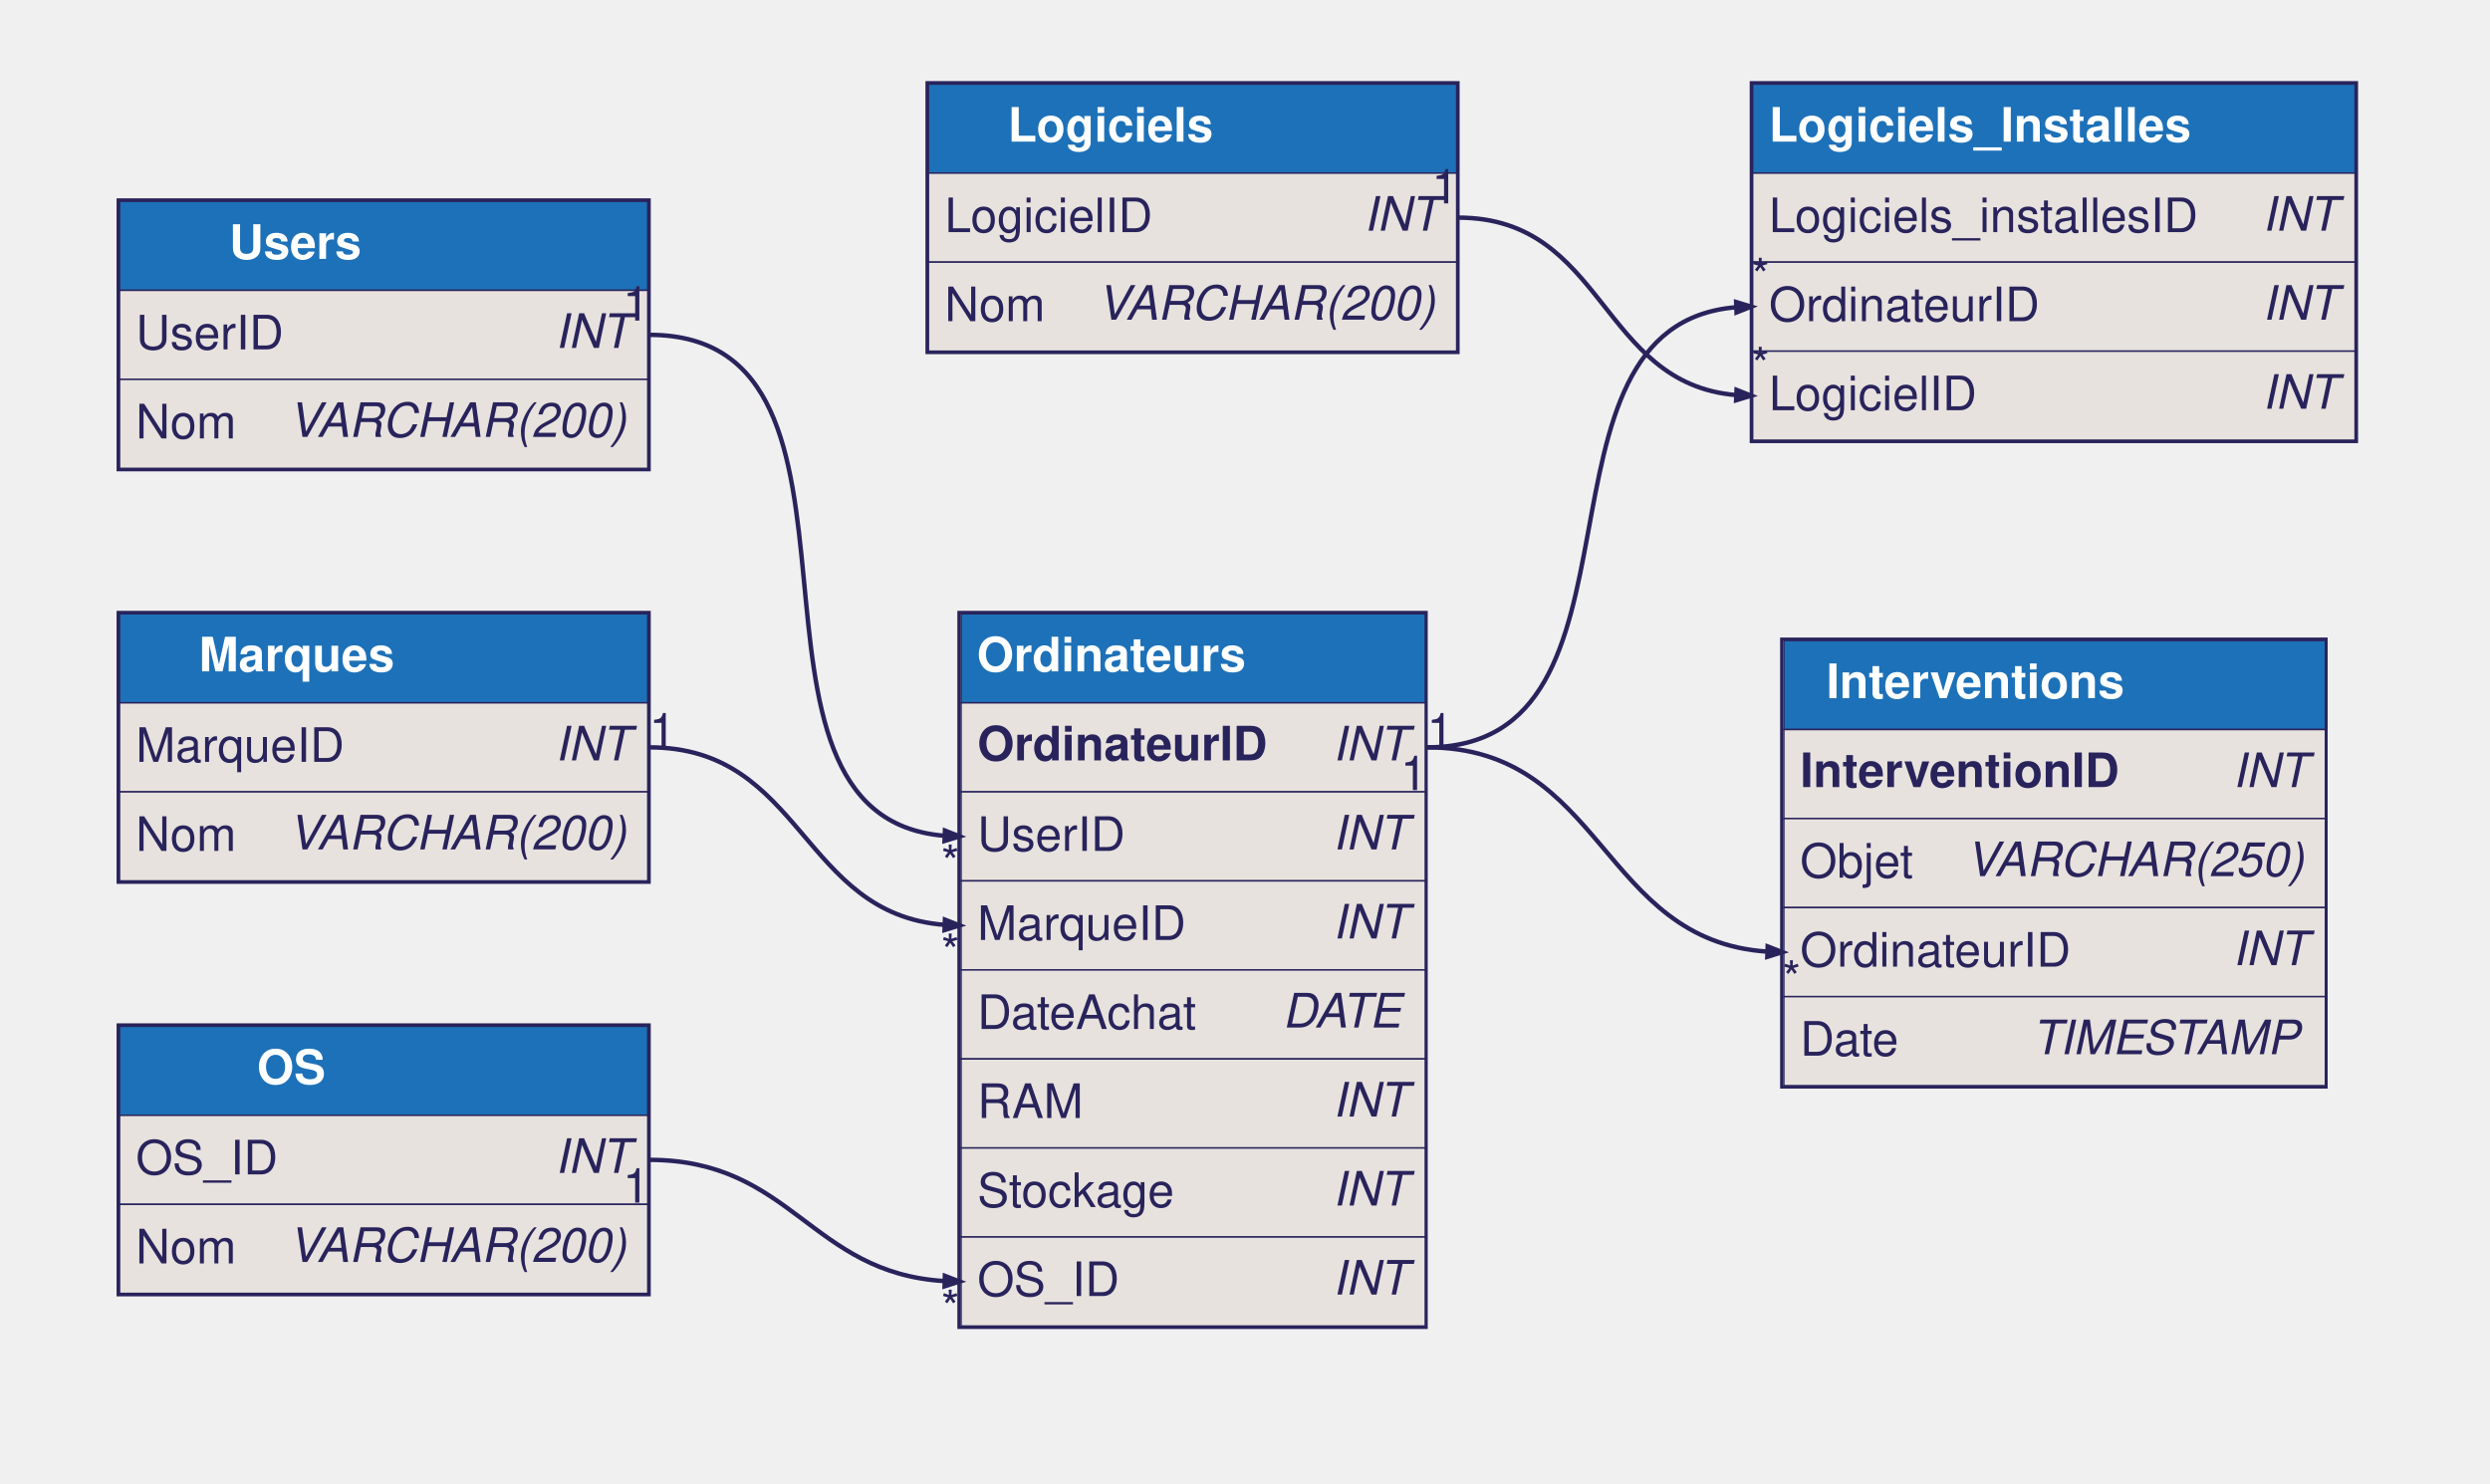
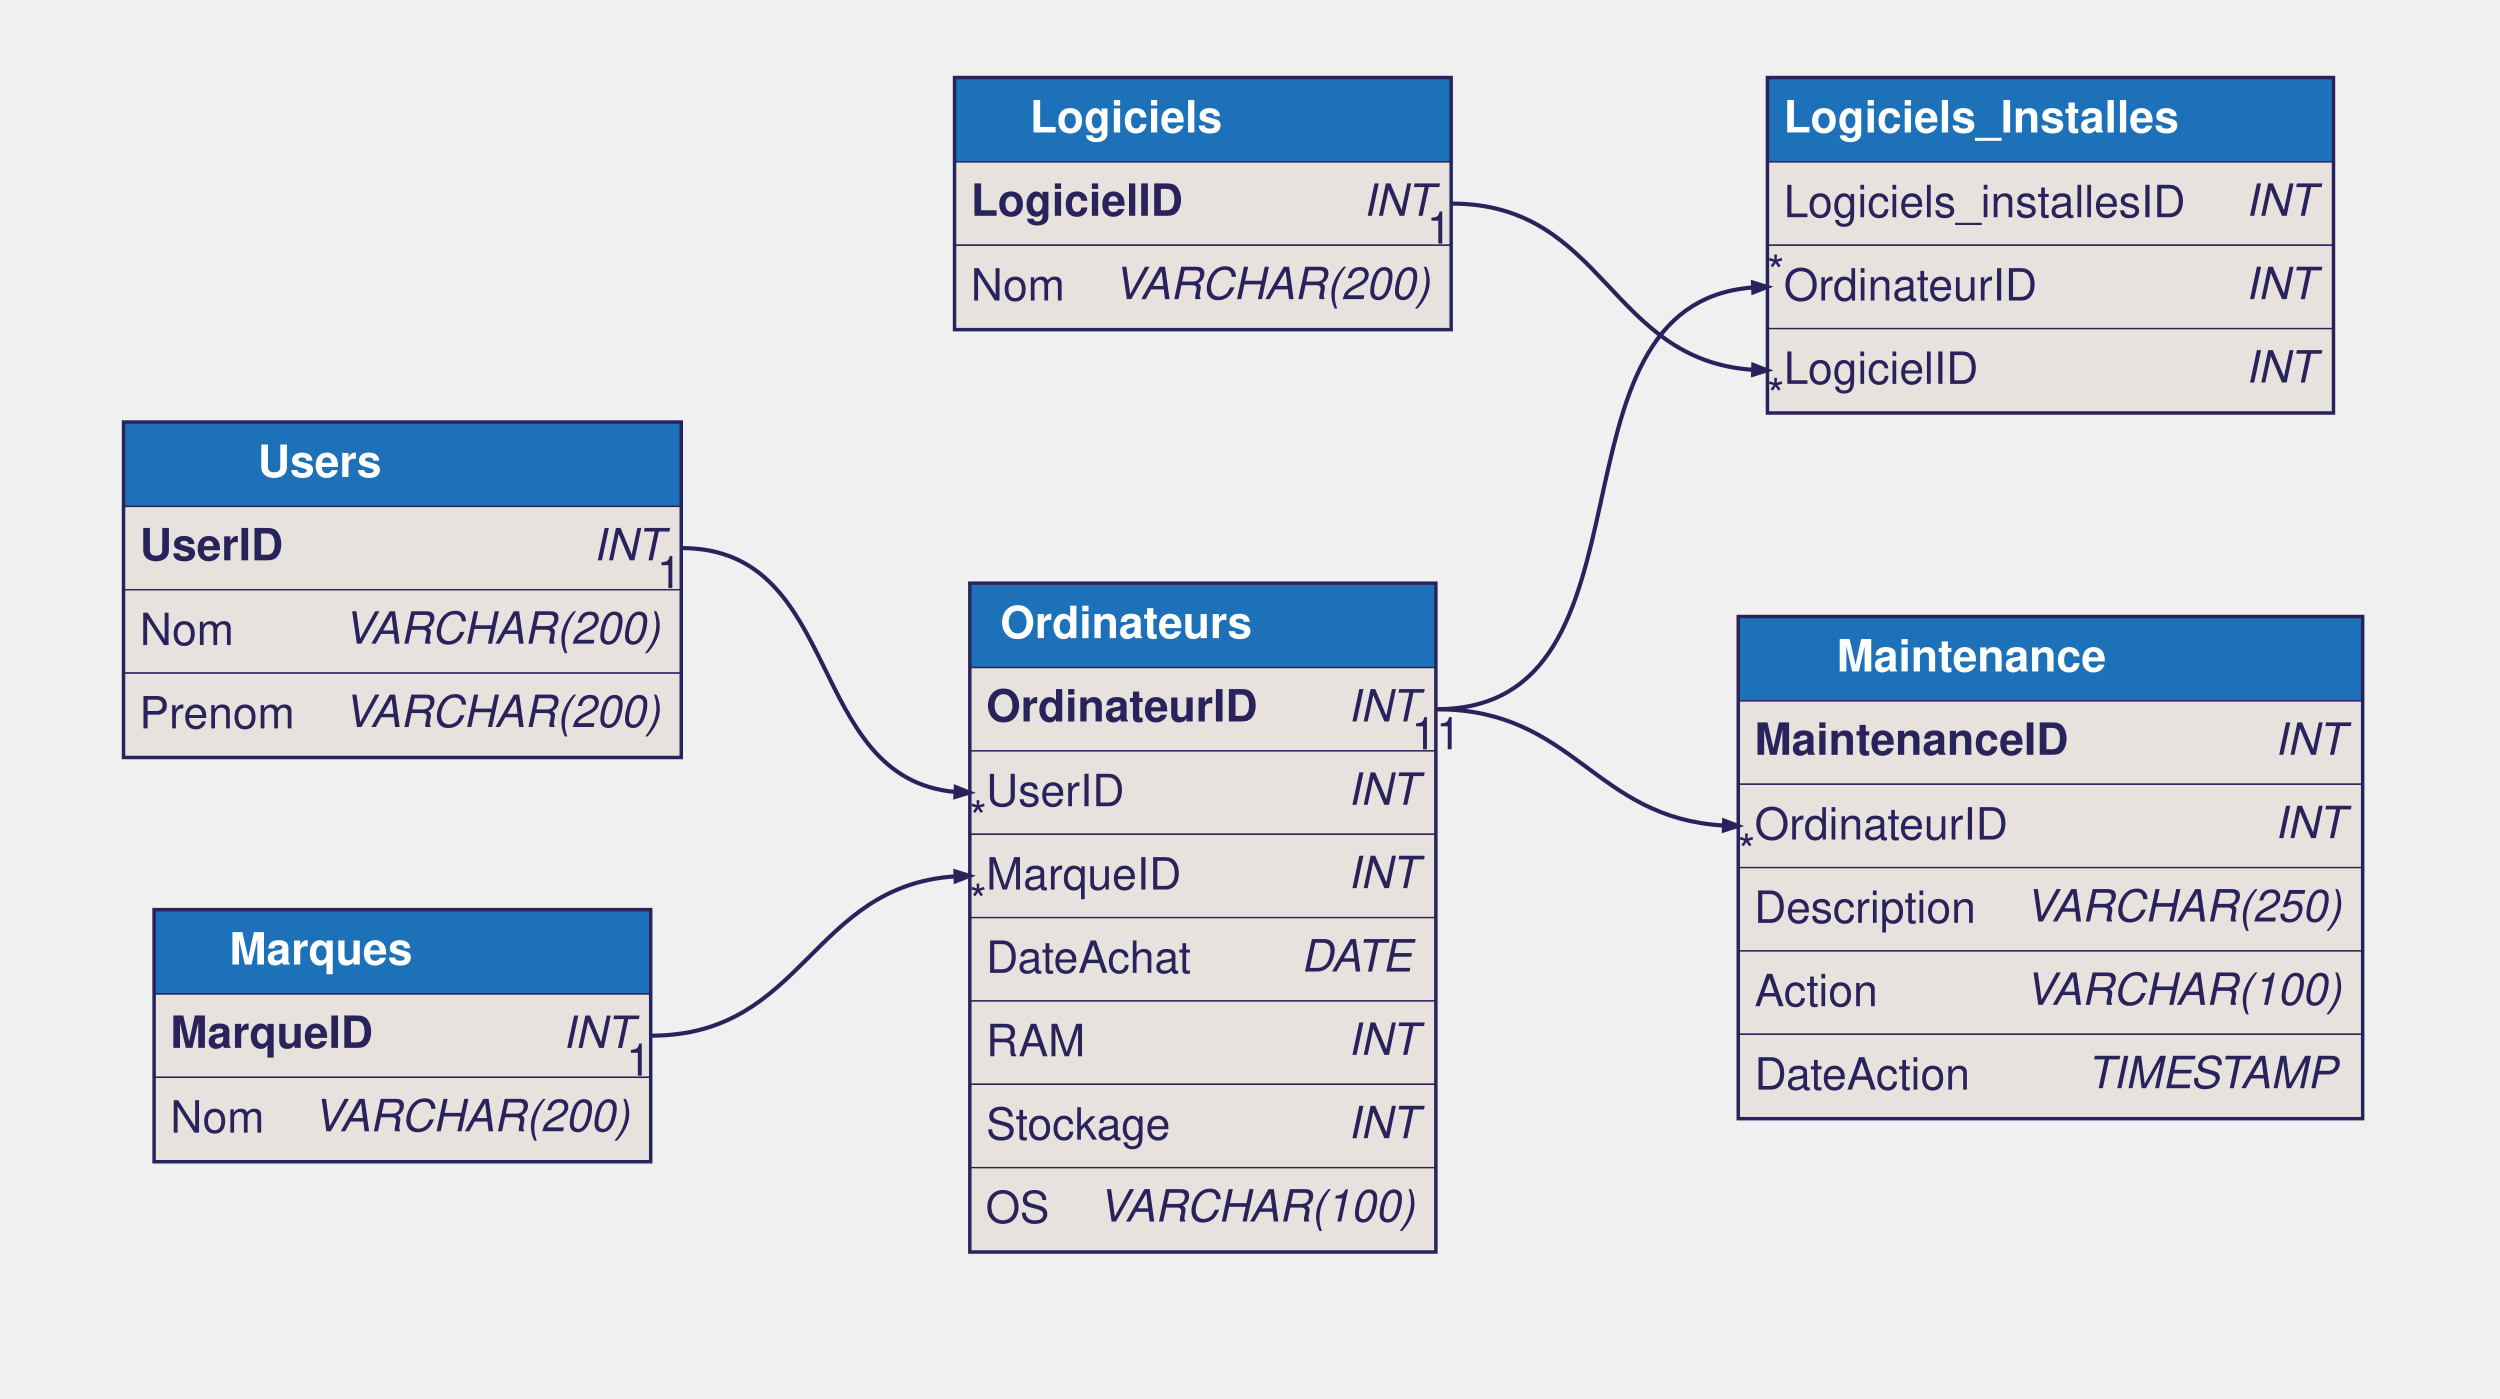
- <svg xmlns="http://www.w3.org/2000/svg" width="1678pt" height="1000pt" viewBox="0.00 0.00 1678.06 999.77">
-   <g id="graph0" class="graph" transform="scale(1 1) rotate(0) translate(4 995.77)">
+ <svg xmlns="http://www.w3.org/2000/svg" width="1800pt" height="1007pt" viewBox="0.00 0.00 1799.68 1006.77">
+   <g id="graph0" class="graph" transform="scale(1 1) rotate(0) translate(4 1002.77)">
    <g id="Ordinateurs" class="node">
-       <ellipse fill="none" stroke="black" stroke-width="0" cx="799.68" cy="-342.24" rx="224.31" ry="342.48" />
-       <polygon fill="#1d71b8" stroke="transparent" points="643.68,-522.24 643.68,-582.24 956.68,-582.24 956.68,-522.24 643.68,-522.24" />
-       <polygon fill="none" stroke="#29235c" points="643.68,-522.24 643.68,-582.24 956.68,-582.24 956.68,-522.24 643.68,-522.24" />
-       <text text-anchor="start" x="654.36" y="-543.44" font-family="Helvetica,sans-Serif" font-weight="bold" font-size="32.00" fill="#ffffff">       Ordinateurs       </text>
-       <polygon fill="#e7e2dd" stroke="transparent" points="643.68,-462.24 643.68,-522.24 956.68,-522.24 956.68,-462.24 643.68,-462.24" />
-       <polygon fill="none" stroke="#29235c" points="643.68,-462.24 643.68,-522.24 956.68,-522.24 956.68,-462.24 643.68,-462.24" />
-       <text text-anchor="start" x="654.68" y="-483.44" font-family="Helvetica,sans-Serif" font-weight="bold" font-size="32.00" fill="#29235c">OrdinateurID</text>
-       <text text-anchor="start" x="837.8" y="-483.44" font-family="Helvetica,sans-Serif" font-size="32.00" fill="#29235c">    </text>
-       <text text-anchor="start" x="894.13" y="-483.44" font-family="Helvetica,sans-Serif" font-style="italic" font-size="32.00" fill="#29235c">INT</text>
-       <polygon fill="#e7e2dd" stroke="transparent" points="643.68,-402.24 643.68,-462.24 956.68,-462.24 956.68,-402.24 643.68,-402.24" />
-       <polygon fill="none" stroke="#29235c" points="643.68,-402.24 643.68,-462.24 956.68,-462.24 956.68,-402.24 643.68,-402.24" />
-       <text text-anchor="start" x="654.68" y="-422.44" font-family="Helvetica,sans-Serif" font-size="32.00" fill="#29235c">UserID    </text>
-       <text text-anchor="start" x="894.13" y="-423.44" font-family="Helvetica,sans-Serif" font-style="italic" font-size="32.00" fill="#29235c">INT</text>
-       <polygon fill="#e7e2dd" stroke="transparent" points="643.68,-342.24 643.68,-402.24 956.68,-402.24 956.68,-342.24 643.68,-342.24" />
-       <polygon fill="none" stroke="#29235c" points="643.68,-342.24 643.68,-402.24 956.68,-402.24 956.68,-342.24 643.68,-342.24" />
-       <text text-anchor="start" x="654.68" y="-362.44" font-family="Helvetica,sans-Serif" font-size="32.00" fill="#29235c">MarqueID    </text>
-       <text text-anchor="start" x="894.13" y="-363.44" font-family="Helvetica,sans-Serif" font-style="italic" font-size="32.00" fill="#29235c">INT</text>
-       <polygon fill="#e7e2dd" stroke="transparent" points="643.68,-282.24 643.68,-342.24 956.68,-342.24 956.68,-282.24 643.68,-282.24" />
-       <polygon fill="none" stroke="#29235c" points="643.68,-282.24 643.68,-342.24 956.68,-342.24 956.68,-282.24 643.68,-282.24" />
-       <text text-anchor="start" x="654.68" y="-302.44" font-family="Helvetica,sans-Serif" font-size="32.00" fill="#29235c">DateAchat    </text>
-       <text text-anchor="start" x="860.34" y="-303.44" font-family="Helvetica,sans-Serif" font-style="italic" font-size="32.00" fill="#29235c">DATE</text>
-       <polygon fill="#e7e2dd" stroke="transparent" points="643.68,-222.24 643.68,-282.24 956.68,-282.24 956.68,-222.24 643.68,-222.24" />
-       <polygon fill="none" stroke="#29235c" points="643.68,-222.24 643.68,-282.24 956.68,-282.24 956.68,-222.24 643.68,-222.24" />
-       <text text-anchor="start" x="654.68" y="-242.44" font-family="Helvetica,sans-Serif" font-size="32.00" fill="#29235c">RAM    </text>
-       <text text-anchor="start" x="894.13" y="-243.44" font-family="Helvetica,sans-Serif" font-style="italic" font-size="32.00" fill="#29235c">INT</text>
-       <polygon fill="#e7e2dd" stroke="transparent" points="643.68,-162.24 643.68,-222.24 956.68,-222.24 956.68,-162.24 643.68,-162.24" />
-       <polygon fill="none" stroke="#29235c" points="643.68,-162.24 643.68,-222.24 956.68,-222.24 956.68,-162.24 643.68,-162.24" />
-       <text text-anchor="start" x="654.68" y="-182.44" font-family="Helvetica,sans-Serif" font-size="32.00" fill="#29235c">Stockage    </text>
-       <text text-anchor="start" x="894.13" y="-183.44" font-family="Helvetica,sans-Serif" font-style="italic" font-size="32.00" fill="#29235c">INT</text>
-       <polygon fill="#e7e2dd" stroke="transparent" points="643.68,-102.24 643.68,-162.24 956.68,-162.24 956.68,-102.24 643.68,-102.24" />
-       <polygon fill="none" stroke="#29235c" points="643.68,-102.24 643.68,-162.24 956.68,-162.24 956.68,-102.24 643.68,-102.24" />
-       <text text-anchor="start" x="654.68" y="-122.44" font-family="Helvetica,sans-Serif" font-size="32.00" fill="#29235c">OS_ID    </text>
-       <text text-anchor="start" x="894.13" y="-123.44" font-family="Helvetica,sans-Serif" font-style="italic" font-size="32.00" fill="#29235c">INT</text>
-       <polygon fill="none" stroke="#29235c" stroke-width="2" points="642.18,-101.24 642.18,-583.24 957.18,-583.24 957.18,-101.24 642.18,-101.24" />
+       <ellipse fill="none" stroke="black" stroke-width="0" cx="861.9" cy="-342.24" rx="239" ry="342.48" />
+       <polygon fill="#1d71b8" stroke="transparent" points="694.9,-522.24 694.9,-582.24 1028.9,-582.24 1028.9,-522.24 694.9,-522.24" />
+       <polygon fill="none" stroke="#29235c" points="694.9,-522.24 694.9,-582.24 1028.9,-582.24 1028.9,-522.24 694.9,-522.24" />
+       <text text-anchor="start" x="716.08" y="-543.44" font-family="Helvetica,sans-Serif" font-weight="bold" font-size="32.00" fill="#ffffff">       Ordinateurs       </text>
+       <polygon fill="#e7e2dd" stroke="transparent" points="694.9,-462.24 694.9,-522.24 1028.9,-522.24 1028.9,-462.24 694.9,-462.24" />
+       <polygon fill="none" stroke="#29235c" points="694.9,-462.24 694.9,-522.24 1028.9,-522.24 1028.9,-462.24 694.9,-462.24" />
+       <text text-anchor="start" x="705.9" y="-483.44" font-family="Helvetica,sans-Serif" font-weight="bold" font-size="32.00" fill="#29235c">OrdinateurID</text>
+       <text text-anchor="start" x="889.03" y="-483.44" font-family="Helvetica,sans-Serif" font-size="32.00" fill="#29235c">    </text>
+       <text text-anchor="start" x="966.36" y="-483.44" font-family="Helvetica,sans-Serif" font-style="italic" font-size="32.00" fill="#29235c">INT</text>
+       <polygon fill="#e7e2dd" stroke="transparent" points="694.9,-402.24 694.9,-462.24 1028.9,-462.24 1028.9,-402.24 694.9,-402.24" />
+       <polygon fill="none" stroke="#29235c" points="694.9,-402.24 694.9,-462.24 1028.9,-462.24 1028.9,-402.24 694.9,-402.24" />
+       <text text-anchor="start" x="705.9" y="-422.44" font-family="Helvetica,sans-Serif" font-size="32.00" fill="#29235c">UserID    </text>
+       <text text-anchor="start" x="966.36" y="-423.44" font-family="Helvetica,sans-Serif" font-style="italic" font-size="32.00" fill="#29235c">INT</text>
+       <polygon fill="#e7e2dd" stroke="transparent" points="694.9,-342.24 694.9,-402.24 1028.9,-402.24 1028.9,-342.24 694.9,-342.24" />
+       <polygon fill="none" stroke="#29235c" points="694.9,-342.24 694.9,-402.24 1028.9,-402.24 1028.9,-342.24 694.9,-342.24" />
+       <text text-anchor="start" x="705.9" y="-362.44" font-family="Helvetica,sans-Serif" font-size="32.00" fill="#29235c">MarqueID    </text>
+       <text text-anchor="start" x="966.36" y="-363.44" font-family="Helvetica,sans-Serif" font-style="italic" font-size="32.00" fill="#29235c">INT</text>
+       <polygon fill="#e7e2dd" stroke="transparent" points="694.9,-282.24 694.9,-342.24 1028.9,-342.24 1028.9,-282.24 694.9,-282.24" />
+       <polygon fill="none" stroke="#29235c" points="694.9,-282.24 694.9,-342.24 1028.9,-342.24 1028.9,-282.24 694.9,-282.24" />
+       <text text-anchor="start" x="705.9" y="-302.44" font-family="Helvetica,sans-Serif" font-size="32.00" fill="#29235c">DateAchat    </text>
+       <text text-anchor="start" x="932.57" y="-303.44" font-family="Helvetica,sans-Serif" font-style="italic" font-size="32.00" fill="#29235c">DATE</text>
+       <polygon fill="#e7e2dd" stroke="transparent" points="694.9,-222.24 694.9,-282.24 1028.9,-282.24 1028.9,-222.24 694.9,-222.24" />
+       <polygon fill="none" stroke="#29235c" points="694.9,-222.24 694.9,-282.24 1028.9,-282.24 1028.9,-222.24 694.9,-222.24" />
+       <text text-anchor="start" x="705.9" y="-242.44" font-family="Helvetica,sans-Serif" font-size="32.00" fill="#29235c">RAM    </text>
+       <text text-anchor="start" x="966.36" y="-243.44" font-family="Helvetica,sans-Serif" font-style="italic" font-size="32.00" fill="#29235c">INT</text>
+       <polygon fill="#e7e2dd" stroke="transparent" points="694.9,-162.24 694.9,-222.24 1028.9,-222.24 1028.9,-162.24 694.9,-162.24" />
+       <polygon fill="none" stroke="#29235c" points="694.9,-162.24 694.9,-222.24 1028.9,-222.24 1028.9,-162.24 694.9,-162.24" />
+       <text text-anchor="start" x="705.9" y="-182.44" font-family="Helvetica,sans-Serif" font-size="32.00" fill="#29235c">Stockage    </text>
+       <text text-anchor="start" x="966.36" y="-183.44" font-family="Helvetica,sans-Serif" font-style="italic" font-size="32.00" fill="#29235c">INT</text>
+       <polygon fill="#e7e2dd" stroke="transparent" points="694.9,-102.24 694.9,-162.24 1028.9,-162.24 1028.9,-102.24 694.9,-102.24" />
+       <polygon fill="none" stroke="#29235c" points="694.9,-102.24 694.9,-162.24 1028.9,-162.24 1028.9,-102.24 694.9,-102.24" />
+       <text text-anchor="start" x="705.5" y="-122.44" font-family="Helvetica,sans-Serif" font-size="32.00" fill="#29235c">OS    </text>
+       <text text-anchor="start" x="786.85" y="-123.44" font-family="Helvetica,sans-Serif" font-style="italic" font-size="32.00" fill="#29235c">VARCHAR(100)</text>
+       <polygon fill="none" stroke="#29235c" stroke-width="2" points="693.9,-101.24 693.9,-583.24 1029.9,-583.24 1029.9,-101.24 693.9,-101.24" />
    </g>
    <g id="Logiciels_Installes" class="node">
-       <ellipse fill="none" stroke="black" stroke-width="0" cx="1380.15" cy="-819.24" rx="289.83" ry="172.57" />
-       <polygon fill="#1d71b8" stroke="transparent" points="1177.15,-879.24 1177.15,-939.24 1583.15,-939.24 1583.15,-879.24 1177.15,-879.24" />
-       <polygon fill="none" stroke="#29235c" points="1177.15,-879.24 1177.15,-939.24 1583.15,-939.24 1583.15,-879.24 1177.15,-879.24" />
-       <text text-anchor="start" x="1188.1" y="-900.44" font-family="Helvetica,sans-Serif" font-weight="bold" font-size="32.00" fill="#ffffff">       Logiciels_Installes       </text>
-       <polygon fill="#e7e2dd" stroke="transparent" points="1177.15,-819.24 1177.15,-879.24 1583.15,-879.24 1583.15,-819.24 1177.15,-819.24" />
-       <polygon fill="none" stroke="#29235c" points="1177.15,-819.24 1177.15,-879.24 1583.15,-879.24 1583.15,-819.24 1177.15,-819.24" />
-       <text text-anchor="start" x="1188.15" y="-839.44" font-family="Helvetica,sans-Serif" font-size="32.00" fill="#29235c">Logiciels_installesID    </text>
-       <text text-anchor="start" x="1520.61" y="-840.44" font-family="Helvetica,sans-Serif" font-style="italic" font-size="32.00" fill="#29235c">INT</text>
-       <polygon fill="#e7e2dd" stroke="transparent" points="1177.15,-759.24 1177.15,-819.24 1583.15,-819.24 1583.15,-759.24 1177.15,-759.24" />
-       <polygon fill="none" stroke="#29235c" points="1177.15,-759.24 1177.15,-819.24 1583.15,-819.24 1583.15,-759.24 1177.15,-759.24" />
-       <text text-anchor="start" x="1188.15" y="-779.44" font-family="Helvetica,sans-Serif" font-size="32.00" fill="#29235c">OrdinateurID    </text>
-       <text text-anchor="start" x="1520.61" y="-780.44" font-family="Helvetica,sans-Serif" font-style="italic" font-size="32.00" fill="#29235c">INT</text>
-       <polygon fill="#e7e2dd" stroke="transparent" points="1177.15,-699.24 1177.15,-759.24 1583.15,-759.24 1583.15,-699.24 1177.15,-699.24" />
-       <polygon fill="none" stroke="#29235c" points="1177.15,-699.24 1177.15,-759.24 1583.15,-759.24 1583.15,-699.24 1177.15,-699.24" />
-       <text text-anchor="start" x="1188.15" y="-719.44" font-family="Helvetica,sans-Serif" font-size="32.00" fill="#29235c">LogicielID    </text>
-       <text text-anchor="start" x="1520.61" y="-720.44" font-family="Helvetica,sans-Serif" font-style="italic" font-size="32.00" fill="#29235c">INT</text>
-       <polygon fill="none" stroke="#29235c" stroke-width="2" points="1176.15,-698.24 1176.15,-940.24 1584.15,-940.24 1584.15,-698.24 1176.15,-698.24" />
+       <ellipse fill="none" stroke="black" stroke-width="0" cx="1472.07" cy="-826.24" rx="289.83" ry="172.57" />
+       <polygon fill="#1d71b8" stroke="transparent" points="1269.07,-886.24 1269.07,-946.24 1675.07,-946.24 1675.07,-886.24 1269.07,-886.24" />
+       <polygon fill="none" stroke="#29235c" points="1269.07,-886.24 1269.07,-946.24 1675.07,-946.24 1675.07,-886.24 1269.07,-886.24" />
+       <text text-anchor="start" x="1280.02" y="-907.44" font-family="Helvetica,sans-Serif" font-weight="bold" font-size="32.00" fill="#ffffff">       Logiciels_Installes       </text>
+       <polygon fill="#e7e2dd" stroke="transparent" points="1269.07,-826.24 1269.07,-886.24 1675.07,-886.24 1675.07,-826.24 1269.07,-826.24" />
+       <polygon fill="none" stroke="#29235c" points="1269.07,-826.24 1269.07,-886.24 1675.07,-886.24 1675.07,-826.24 1269.07,-826.24" />
+       <text text-anchor="start" x="1280.07" y="-846.44" font-family="Helvetica,sans-Serif" font-size="32.00" fill="#29235c">Logiciels_installesID    </text>
+       <text text-anchor="start" x="1612.53" y="-847.44" font-family="Helvetica,sans-Serif" font-style="italic" font-size="32.00" fill="#29235c">INT</text>
+       <polygon fill="#e7e2dd" stroke="transparent" points="1269.07,-766.24 1269.07,-826.24 1675.07,-826.24 1675.07,-766.24 1269.07,-766.24" />
+       <polygon fill="none" stroke="#29235c" points="1269.07,-766.24 1269.07,-826.24 1675.07,-826.24 1675.07,-766.24 1269.07,-766.24" />
+       <text text-anchor="start" x="1280.07" y="-786.44" font-family="Helvetica,sans-Serif" font-size="32.00" fill="#29235c">OrdinateurID    </text>
+       <text text-anchor="start" x="1612.53" y="-787.44" font-family="Helvetica,sans-Serif" font-style="italic" font-size="32.00" fill="#29235c">INT</text>
+       <polygon fill="#e7e2dd" stroke="transparent" points="1269.07,-706.24 1269.07,-766.24 1675.07,-766.24 1675.07,-706.24 1269.07,-706.24" />
+       <polygon fill="none" stroke="#29235c" points="1269.07,-706.24 1269.07,-766.24 1675.07,-766.24 1675.07,-706.24 1269.07,-706.24" />
+       <text text-anchor="start" x="1280.07" y="-726.44" font-family="Helvetica,sans-Serif" font-size="32.00" fill="#29235c">LogicielID    </text>
+       <text text-anchor="start" x="1612.53" y="-727.44" font-family="Helvetica,sans-Serif" font-style="italic" font-size="32.00" fill="#29235c">INT</text>
+       <polygon fill="none" stroke="#29235c" stroke-width="2" points="1268.07,-705.24 1268.07,-947.24 1676.07,-947.24 1676.07,-705.24 1268.07,-705.24" />
    </g>
    <g id="edge4" class="edge">
-       <path fill="none" stroke="#29235c" stroke-width="3" d="M957.68,-492.24C1118.02,-492.24 1016.85,-776.62 1165.96,-788.83" />
-       <polygon fill="#29235c" stroke="#29235c" stroke-width="3" points="1166.02,-792.34 1176.15,-789.24 1166.29,-785.34 1166.02,-792.34" />
-       <text text-anchor="middle" x="1182.37" y="-798.84" font-family="Helvetica,sans-Serif" font-size="32.00" fill="#29235c">*</text>
-       <text text-anchor="middle" x="966.57" y="-492.24" font-family="Helvetica,sans-Serif" font-size="32.00" fill="#29235c">1</text>
+       <path fill="none" stroke="#29235c" stroke-width="3" d="M1029.9,-492.24C1198.02,-492.24 1100.63,-783.9 1257.86,-795.86" />
+       <polygon fill="#29235c" stroke="#29235c" stroke-width="3" points="1257.95,-799.37 1268.07,-796.24 1258.21,-792.37 1257.95,-799.37" />
+       <text text-anchor="middle" x="1274.29" y="-796.24" font-family="Helvetica,sans-Serif" font-size="32.00" fill="#29235c">*</text>
+       <text text-anchor="middle" x="1021.01" y="-463.44" font-family="Helvetica,sans-Serif" font-size="32.00" fill="#29235c">1</text>
    </g>
-     <g id="Interventions" class="node">
-       <ellipse fill="none" stroke="black" stroke-width="0" cx="1380.15" cy="-414.24" rx="260.84" ry="214.92" />
-       <polygon fill="#1d71b8" stroke="transparent" points="1198.15,-504.24 1198.15,-564.24 1563.15,-564.24 1563.15,-504.24 1198.15,-504.24" />
-       <polygon fill="none" stroke="#29235c" points="1198.15,-504.24 1198.15,-564.24 1563.15,-564.24 1563.15,-504.24 1198.15,-504.24" />
-       <text text-anchor="start" x="1226.82" y="-525.44" font-family="Helvetica,sans-Serif" font-weight="bold" font-size="32.00" fill="#ffffff">       Interventions       </text>
-       <polygon fill="#e7e2dd" stroke="transparent" points="1198.15,-444.24 1198.15,-504.24 1563.15,-504.24 1563.15,-444.24 1198.15,-444.24" />
-       <polygon fill="none" stroke="#29235c" points="1198.15,-444.24 1198.15,-504.24 1563.15,-504.24 1563.15,-444.24 1198.15,-444.24" />
-       <text text-anchor="start" x="1209.15" y="-465.44" font-family="Helvetica,sans-Serif" font-weight="bold" font-size="32.00" fill="#29235c">InterventionID</text>
-       <text text-anchor="start" x="1408.31" y="-465.44" font-family="Helvetica,sans-Serif" font-size="32.00" fill="#29235c">    </text>
-       <text text-anchor="start" x="1500.61" y="-465.44" font-family="Helvetica,sans-Serif" font-style="italic" font-size="32.00" fill="#29235c">INT</text>
-       <polygon fill="#e7e2dd" stroke="transparent" points="1198.15,-384.24 1198.15,-444.24 1563.15,-444.24 1563.15,-384.24 1198.15,-384.24" />
-       <polygon fill="none" stroke="#29235c" points="1198.15,-384.24 1198.15,-444.24 1563.15,-444.24 1563.15,-384.24 1198.15,-384.24" />
-       <text text-anchor="start" x="1209.13" y="-404.44" font-family="Helvetica,sans-Serif" font-size="32.00" fill="#29235c">Objet    </text>
-       <text text-anchor="start" x="1321.1" y="-405.44" font-family="Helvetica,sans-Serif" font-style="italic" font-size="32.00" fill="#29235c">VARCHAR(250)</text>
-       <polygon fill="#e7e2dd" stroke="transparent" points="1198.15,-324.24 1198.15,-384.24 1563.15,-384.24 1563.15,-324.24 1198.15,-324.24" />
-       <polygon fill="none" stroke="#29235c" points="1198.15,-324.24 1198.15,-384.24 1563.15,-384.24 1563.15,-324.24 1198.15,-324.24" />
-       <text text-anchor="start" x="1209.15" y="-344.44" font-family="Helvetica,sans-Serif" font-size="32.00" fill="#29235c">OrdinateurID    </text>
-       <text text-anchor="start" x="1500.61" y="-345.44" font-family="Helvetica,sans-Serif" font-style="italic" font-size="32.00" fill="#29235c">INT</text>
-       <polygon fill="#e7e2dd" stroke="transparent" points="1198.15,-264.24 1198.15,-324.24 1563.15,-324.24 1563.15,-264.24 1198.15,-264.24" />
-       <polygon fill="none" stroke="#29235c" points="1198.15,-264.24 1198.15,-324.24 1563.15,-324.24 1563.15,-264.24 1198.15,-264.24" />
-       <text text-anchor="start" x="1209.15" y="-284.44" font-family="Helvetica,sans-Serif" font-size="32.00" fill="#29235c">Date    </text>
-       <text text-anchor="start" x="1365.49" y="-285.44" font-family="Helvetica,sans-Serif" font-style="italic" font-size="32.00" fill="#29235c">TIMESTAMP</text>
-       <polygon fill="none" stroke="#29235c" stroke-width="2" points="1196.65,-263.24 1196.65,-565.24 1563.65,-565.24 1563.65,-263.24 1196.65,-263.24" />
+     <g id="Maintenance" class="node">
+       <ellipse fill="none" stroke="black" stroke-width="0" cx="1472.07" cy="-378.24" rx="319.72" ry="257.27" />
+       <polygon fill="#1d71b8" stroke="transparent" points="1248.07,-498.24 1248.07,-558.24 1696.07,-558.24 1696.07,-498.24 1248.07,-498.24" />
+       <polygon fill="none" stroke="#29235c" points="1248.07,-498.24 1248.07,-558.24 1696.07,-558.24 1696.07,-498.24 1248.07,-498.24" />
+       <text text-anchor="start" x="1318.24" y="-519.44" font-family="Helvetica,sans-Serif" font-weight="bold" font-size="32.00" fill="#ffffff">       Maintenance       </text>
+       <polygon fill="#e7e2dd" stroke="transparent" points="1248.07,-438.24 1248.07,-498.24 1696.07,-498.24 1696.07,-438.24 1248.07,-438.24" />
+       <polygon fill="none" stroke="#29235c" points="1248.07,-438.24 1248.07,-498.24 1696.07,-498.24 1696.07,-438.24 1248.07,-438.24" />
+       <text text-anchor="start" x="1259.07" y="-459.44" font-family="Helvetica,sans-Serif" font-weight="bold" font-size="32.00" fill="#29235c">MaintenanceID</text>
+       <text text-anchor="start" x="1474.23" y="-459.44" font-family="Helvetica,sans-Serif" font-size="32.00" fill="#29235c">    </text>
+       <text text-anchor="start" x="1633.53" y="-459.44" font-family="Helvetica,sans-Serif" font-style="italic" font-size="32.00" fill="#29235c">INT</text>
+       <polygon fill="#e7e2dd" stroke="transparent" points="1248.07,-378.24 1248.07,-438.24 1696.07,-438.24 1696.07,-378.24 1248.07,-378.24" />
+       <polygon fill="none" stroke="#29235c" points="1248.07,-378.24 1248.07,-438.24 1696.07,-438.24 1696.07,-378.24 1248.07,-378.24" />
+       <text text-anchor="start" x="1259.07" y="-398.44" font-family="Helvetica,sans-Serif" font-size="32.00" fill="#29235c">OrdinateurID    </text>
+       <text text-anchor="start" x="1633.53" y="-399.44" font-family="Helvetica,sans-Serif" font-style="italic" font-size="32.00" fill="#29235c">INT</text>
+       <polygon fill="#e7e2dd" stroke="transparent" points="1248.07,-318.24 1248.07,-378.24 1696.07,-378.24 1696.07,-318.24 1248.07,-318.24" />
+       <polygon fill="none" stroke="#29235c" points="1248.07,-318.24 1248.07,-378.24 1696.07,-378.24 1696.07,-318.24 1248.07,-318.24" />
+       <text text-anchor="start" x="1258.78" y="-338.44" font-family="Helvetica,sans-Serif" font-size="32.00" fill="#29235c">Description    </text>
+       <text text-anchor="start" x="1454.02" y="-339.44" font-family="Helvetica,sans-Serif" font-style="italic" font-size="32.00" fill="#29235c">VARCHAR(250)</text>
+       <polygon fill="#e7e2dd" stroke="transparent" points="1248.07,-258.24 1248.07,-318.24 1696.07,-318.24 1696.07,-258.24 1248.07,-258.24" />
+       <polygon fill="none" stroke="#29235c" points="1248.07,-258.24 1248.07,-318.24 1696.07,-318.24 1696.07,-258.24 1248.07,-258.24" />
+       <text text-anchor="start" x="1259.07" y="-278.44" font-family="Helvetica,sans-Serif" font-size="32.00" fill="#29235c">Action    </text>
+       <text text-anchor="start" x="1453.97" y="-279.44" font-family="Helvetica,sans-Serif" font-style="italic" font-size="32.00" fill="#29235c">VARCHAR(100)</text>
+       <polygon fill="#e7e2dd" stroke="transparent" points="1248.07,-198.24 1248.07,-258.24 1696.07,-258.24 1696.07,-198.24 1248.07,-198.24" />
+       <polygon fill="none" stroke="#29235c" points="1248.07,-198.24 1248.07,-258.24 1696.07,-258.24 1696.07,-198.24 1248.07,-198.24" />
+       <text text-anchor="start" x="1259.07" y="-218.44" font-family="Helvetica,sans-Serif" font-size="32.00" fill="#29235c">DateAction    </text>
+       <text text-anchor="start" x="1498.41" y="-219.44" font-family="Helvetica,sans-Serif" font-style="italic" font-size="32.00" fill="#29235c">TIMESTAMP</text>
+       <polygon fill="none" stroke="#29235c" stroke-width="2" points="1247.07,-197.24 1247.07,-559.24 1697.07,-559.24 1697.07,-197.24 1247.07,-197.24" />
    </g>
    <g id="edge6" class="edge">
-       <path fill="none" stroke="#29235c" stroke-width="3" d="M957.68,-492.24C1077.04,-492.24 1074.56,-361.95 1187.02,-354.57" />
-       <polygon fill="#29235c" stroke="#29235c" stroke-width="3" points="1187.27,-358.06 1197.15,-354.24 1187.04,-351.06 1187.27,-358.06" />
-       <text text-anchor="middle" x="1203.37" y="-325.44" font-family="Helvetica,sans-Serif" font-size="32.00" fill="#29235c">*</text>
-       <text text-anchor="middle" x="948.78" y="-463.44" font-family="Helvetica,sans-Serif" font-size="32.00" fill="#29235c">1</text>
+       <path fill="none" stroke="#29235c" stroke-width="3" d="M1029.9,-492.24C1129.95,-492.24 1142.8,-413.73 1237.06,-408.51" />
+       <polygon fill="#29235c" stroke="#29235c" stroke-width="3" points="1237.17,-412.01 1247.07,-408.24 1236.98,-405.01 1237.17,-412.01" />
+       <text text-anchor="middle" x="1253.29" y="-379.44" font-family="Helvetica,sans-Serif" font-size="32.00" fill="#29235c">*</text>
+       <text text-anchor="middle" x="1038.8" y="-463.44" font-family="Helvetica,sans-Serif" font-size="32.00" fill="#29235c">1</text>
    </g>
    <g id="Logiciels" class="node">
-       <ellipse fill="none" stroke="black" stroke-width="0" cx="799.68" cy="-849.24" rx="254.62" ry="130.22" />
-       <polygon fill="#1d71b8" stroke="transparent" points="621.68,-879.24 621.68,-939.24 977.68,-939.24 977.68,-879.24 621.68,-879.24" />
-       <polygon fill="none" stroke="#29235c" points="621.68,-879.24 621.68,-939.24 977.68,-939.24 977.68,-879.24 621.68,-879.24" />
-       <text text-anchor="start" x="675.2" y="-900.44" font-family="Helvetica,sans-Serif" font-weight="bold" font-size="32.00" fill="#ffffff">       Logiciels       </text>
-       <polygon fill="#e7e2dd" stroke="transparent" points="621.68,-819.24 621.68,-879.24 977.68,-879.24 977.68,-819.24 621.68,-819.24" />
-       <polygon fill="none" stroke="#29235c" points="621.68,-819.24 621.68,-879.24 977.68,-879.24 977.68,-819.24 621.68,-819.24" />
-       <text text-anchor="start" x="632.68" y="-839.44" font-family="Helvetica,sans-Serif" font-size="32.00" fill="#29235c">LogicielID    </text>
-       <text text-anchor="start" x="915.13" y="-840.44" font-family="Helvetica,sans-Serif" font-style="italic" font-size="32.00" fill="#29235c">INT</text>
-       <polygon fill="#e7e2dd" stroke="transparent" points="621.68,-759.24 621.68,-819.24 977.68,-819.24 977.68,-759.24 621.68,-759.24" />
-       <polygon fill="none" stroke="#29235c" points="621.68,-759.24 621.68,-819.24 977.68,-819.24 977.68,-759.24 621.68,-759.24" />
-       <text text-anchor="start" x="632.62" y="-779.44" font-family="Helvetica,sans-Serif" font-size="32.00" fill="#29235c">Nom    </text>
-       <text text-anchor="start" x="735.63" y="-780.44" font-family="Helvetica,sans-Serif" font-style="italic" font-size="32.00" fill="#29235c">VARCHAR(200)</text>
-       <polygon fill="none" stroke="#29235c" stroke-width="2" points="620.68,-758.24 620.68,-940.24 978.68,-940.24 978.68,-758.24 620.68,-758.24" />
+       <ellipse fill="none" stroke="black" stroke-width="0" cx="861.9" cy="-856.24" rx="254.62" ry="130.22" />
+       <polygon fill="#1d71b8" stroke="transparent" points="683.9,-886.24 683.9,-946.24 1039.9,-946.24 1039.9,-886.24 683.9,-886.24" />
+       <polygon fill="none" stroke="#29235c" points="683.9,-886.24 683.9,-946.24 1039.9,-946.24 1039.9,-886.24 683.9,-886.24" />
+       <text text-anchor="start" x="737.42" y="-907.44" font-family="Helvetica,sans-Serif" font-weight="bold" font-size="32.00" fill="#ffffff">       Logiciels       </text>
+       <polygon fill="#e7e2dd" stroke="transparent" points="683.9,-826.24 683.9,-886.24 1039.9,-886.24 1039.9,-826.24 683.9,-826.24" />
+       <polygon fill="none" stroke="#29235c" points="683.9,-826.24 683.9,-886.24 1039.9,-886.24 1039.9,-826.24 683.9,-826.24" />
+       <text text-anchor="start" x="694.9" y="-847.44" font-family="Helvetica,sans-Serif" font-weight="bold" font-size="32.00" fill="#29235c">LogicielID</text>
+       <text text-anchor="start" x="835.35" y="-847.44" font-family="Helvetica,sans-Serif" font-size="32.00" fill="#29235c">    </text>
+       <text text-anchor="start" x="977.36" y="-847.44" font-family="Helvetica,sans-Serif" font-style="italic" font-size="32.00" fill="#29235c">INT</text>
+       <polygon fill="#e7e2dd" stroke="transparent" points="683.9,-766.24 683.9,-826.24 1039.9,-826.24 1039.9,-766.24 683.9,-766.24" />
+       <polygon fill="none" stroke="#29235c" points="683.9,-766.24 683.9,-826.24 1039.9,-826.24 1039.9,-766.24 683.9,-766.24" />
+       <text text-anchor="start" x="694.84" y="-786.44" font-family="Helvetica,sans-Serif" font-size="32.00" fill="#29235c">Nom    </text>
+       <text text-anchor="start" x="797.85" y="-787.44" font-family="Helvetica,sans-Serif" font-style="italic" font-size="32.00" fill="#29235c">VARCHAR(200)</text>
+       <polygon fill="none" stroke="#29235c" stroke-width="2" points="682.9,-765.24 682.9,-947.24 1040.9,-947.24 1040.9,-765.24 682.9,-765.24" />
    </g>
    <g id="edge2" class="edge">
-       <path fill="none" stroke="#29235c" stroke-width="3" d="M978.68,-849.24C1077.86,-849.24 1073.86,-737.3 1166,-729.65" />
-       <polygon fill="#29235c" stroke="#29235c" stroke-width="3" points="1166.3,-733.14 1176.15,-729.24 1166.01,-726.15 1166.3,-733.14" />
-       <text text-anchor="middle" x="1182.37" y="-738.84" font-family="Helvetica,sans-Serif" font-size="32.00" fill="#29235c">*</text>
-       <text text-anchor="middle" x="969.78" y="-858.84" font-family="Helvetica,sans-Serif" font-size="32.00" fill="#29235c">1</text>
+       <path fill="none" stroke="#29235c" stroke-width="3" d="M1040.9,-856.24C1151.63,-856.24 1153.85,-743.4 1258.01,-736.56" />
+       <polygon fill="#29235c" stroke="#29235c" stroke-width="3" points="1258.19,-740.06 1268.07,-736.24 1257.96,-733.06 1258.19,-740.06" />
+       <text text-anchor="middle" x="1274.29" y="-707.44" font-family="Helvetica,sans-Serif" font-size="32.00" fill="#29235c">*</text>
+       <text text-anchor="middle" x="1032.01" y="-827.44" font-family="Helvetica,sans-Serif" font-size="32.00" fill="#29235c">1</text>
    </g>
    <g id="Marques" class="node">
-       <ellipse fill="none" stroke="black" stroke-width="0" cx="254.56" cy="-492.24" rx="254.62" ry="130.22" />
-       <polygon fill="#1d71b8" stroke="transparent" points="76.56,-522.24 76.56,-582.24 432.56,-582.24 432.56,-522.24 76.56,-522.24" />
-       <polygon fill="none" stroke="#29235c" points="76.56,-522.24 76.56,-582.24 432.56,-582.24 432.56,-522.24 76.56,-522.24" />
-       <text text-anchor="start" x="130.08" y="-543.44" font-family="Helvetica,sans-Serif" font-weight="bold" font-size="32.00" fill="#ffffff">       Marques       </text>
-       <polygon fill="#e7e2dd" stroke="transparent" points="76.56,-462.24 76.56,-522.24 432.56,-522.24 432.56,-462.24 76.56,-462.24" />
-       <polygon fill="none" stroke="#29235c" points="76.56,-462.24 76.56,-522.24 432.56,-522.24 432.56,-462.24 76.56,-462.24" />
-       <text text-anchor="start" x="87.56" y="-482.44" font-family="Helvetica,sans-Serif" font-size="32.00" fill="#29235c">MarqueID    </text>
-       <text text-anchor="start" x="370.02" y="-483.44" font-family="Helvetica,sans-Serif" font-style="italic" font-size="32.00" fill="#29235c">INT</text>
-       <polygon fill="#e7e2dd" stroke="transparent" points="76.56,-402.24 76.56,-462.24 432.56,-462.24 432.56,-402.24 76.56,-402.24" />
-       <polygon fill="none" stroke="#29235c" points="76.56,-402.24 76.56,-462.24 432.56,-462.24 432.56,-402.24 76.56,-402.24" />
-       <text text-anchor="start" x="87.5" y="-422.44" font-family="Helvetica,sans-Serif" font-size="32.00" fill="#29235c">Nom    </text>
-       <text text-anchor="start" x="190.51" y="-423.44" font-family="Helvetica,sans-Serif" font-style="italic" font-size="32.00" fill="#29235c">VARCHAR(200)</text>
-       <polygon fill="none" stroke="#29235c" stroke-width="2" points="75.56,-401.24 75.56,-583.24 433.56,-583.24 433.56,-401.24 75.56,-401.24" />
+       <ellipse fill="none" stroke="black" stroke-width="0" cx="285.67" cy="-257.24" rx="254.62" ry="130.22" />
+       <polygon fill="#1d71b8" stroke="transparent" points="107.67,-287.24 107.67,-347.24 463.67,-347.24 463.67,-287.24 107.67,-287.24" />
+       <polygon fill="none" stroke="#29235c" points="107.67,-287.24 107.67,-347.24 463.67,-347.24 463.67,-287.24 107.67,-287.24" />
+       <text text-anchor="start" x="161.19" y="-308.44" font-family="Helvetica,sans-Serif" font-weight="bold" font-size="32.00" fill="#ffffff">       Marques       </text>
+       <polygon fill="#e7e2dd" stroke="transparent" points="107.67,-227.24 107.67,-287.24 463.67,-287.24 463.67,-227.24 107.67,-227.24" />
+       <polygon fill="none" stroke="#29235c" points="107.67,-227.24 107.67,-287.24 463.67,-287.24 463.67,-227.24 107.67,-227.24" />
+       <text text-anchor="start" x="118.67" y="-248.44" font-family="Helvetica,sans-Serif" font-weight="bold" font-size="32.00" fill="#29235c">MarqueID</text>
+       <text text-anchor="start" x="259.13" y="-248.44" font-family="Helvetica,sans-Serif" font-size="32.00" fill="#29235c">    </text>
+       <text text-anchor="start" x="401.13" y="-248.44" font-family="Helvetica,sans-Serif" font-style="italic" font-size="32.00" fill="#29235c">INT</text>
+       <polygon fill="#e7e2dd" stroke="transparent" points="107.67,-167.24 107.67,-227.24 463.67,-227.24 463.67,-167.24 107.67,-167.24" />
+       <polygon fill="none" stroke="#29235c" points="107.67,-167.24 107.67,-227.24 463.67,-227.24 463.67,-167.24 107.67,-167.24" />
+       <text text-anchor="start" x="118.61" y="-187.44" font-family="Helvetica,sans-Serif" font-size="32.00" fill="#29235c">Nom    </text>
+       <text text-anchor="start" x="221.62" y="-188.44" font-family="Helvetica,sans-Serif" font-style="italic" font-size="32.00" fill="#29235c">VARCHAR(200)</text>
+       <polygon fill="none" stroke="#29235c" stroke-width="2" points="106.67,-166.24 106.67,-348.24 464.67,-348.24 464.67,-166.24 106.67,-166.24" />
    </g>
    <g id="edge10" class="edge">
-       <path fill="none" stroke="#29235c" stroke-width="3" d="M433.56,-492.24C537.26,-492.24 535.74,-379.85 632.66,-372.61" />
-       <polygon fill="#29235c" stroke="#29235c" stroke-width="3" points="632.81,-376.1 642.68,-372.24 632.55,-369.11 632.81,-376.1" />
-       <text text-anchor="middle" x="636.45" y="-343.44" font-family="Helvetica,sans-Serif" font-size="32.00" fill="#29235c">*</text>
-       <text text-anchor="middle" x="442.45" y="-492.24" font-family="Helvetica,sans-Serif" font-size="32.00" fill="#29235c">1</text>
-     </g>
-     <g id="OS" class="node">
-       <ellipse fill="none" stroke="black" stroke-width="0" cx="254.56" cy="-214.24" rx="254.62" ry="130.22" />
-       <polygon fill="#1d71b8" stroke="transparent" points="76.56,-244.24 76.56,-304.24 432.56,-304.24 432.56,-244.24 76.56,-244.24" />
-       <polygon fill="none" stroke="#29235c" points="76.56,-244.24 76.56,-304.24 432.56,-304.24 432.56,-244.24 76.56,-244.24" />
-       <text text-anchor="start" x="169.19" y="-265.44" font-family="Helvetica,sans-Serif" font-weight="bold" font-size="32.00" fill="#ffffff">       OS       </text>
-       <polygon fill="#e7e2dd" stroke="transparent" points="76.56,-184.24 76.56,-244.24 432.56,-244.24 432.56,-184.24 76.56,-184.24" />
-       <polygon fill="none" stroke="#29235c" points="76.56,-184.24 76.56,-244.24 432.56,-244.24 432.56,-184.24 76.56,-184.24" />
-       <text text-anchor="start" x="87.56" y="-204.44" font-family="Helvetica,sans-Serif" font-size="32.00" fill="#29235c">OS_ID    </text>
-       <text text-anchor="start" x="370.02" y="-205.44" font-family="Helvetica,sans-Serif" font-style="italic" font-size="32.00" fill="#29235c">INT</text>
-       <polygon fill="#e7e2dd" stroke="transparent" points="76.56,-124.24 76.56,-184.24 432.56,-184.24 432.56,-124.24 76.56,-124.24" />
-       <polygon fill="none" stroke="#29235c" points="76.56,-124.24 76.56,-184.24 432.56,-184.24 432.56,-124.24 76.56,-124.24" />
-       <text text-anchor="start" x="87.5" y="-144.44" font-family="Helvetica,sans-Serif" font-size="32.00" fill="#29235c">Nom    </text>
-       <text text-anchor="start" x="190.51" y="-145.44" font-family="Helvetica,sans-Serif" font-style="italic" font-size="32.00" fill="#29235c">VARCHAR(200)</text>
-       <polygon fill="none" stroke="#29235c" stroke-width="2" points="75.56,-123.24 75.56,-305.24 433.56,-305.24 433.56,-123.24 75.56,-123.24" />
-     </g>
-     <g id="edge12" class="edge">
-       <path fill="none" stroke="#29235c" stroke-width="3" d="M433.56,-214.24C529.88,-214.24 542.07,-137.9 632.47,-132.54" />
-       <polygon fill="#29235c" stroke="#29235c" stroke-width="3" points="632.78,-136.03 642.68,-132.24 632.58,-129.03 632.78,-136.03" />
-       <text text-anchor="middle" x="636.45" y="-103.44" font-family="Helvetica,sans-Serif" font-size="32.00" fill="#29235c">*</text>
-       <text text-anchor="middle" x="424.66" y="-185.44" font-family="Helvetica,sans-Serif" font-size="32.00" fill="#29235c">1</text>
+       <path fill="none" stroke="#29235c" stroke-width="3" d="M464.67,-257.24C575.2,-257.24 579.74,-365.38 683.85,-371.93" />
+       <polygon fill="#29235c" stroke="#29235c" stroke-width="3" points="683.8,-375.43 693.9,-372.24 684.01,-368.43 683.8,-375.43" />
+       <text text-anchor="middle" x="700.12" y="-343.44" font-family="Helvetica,sans-Serif" font-size="32.00" fill="#29235c">*</text>
+       <text text-anchor="middle" x="455.78" y="-228.44" font-family="Helvetica,sans-Serif" font-size="32.00" fill="#29235c">1</text>
    </g>
    <g id="Users" class="node">
-       <ellipse fill="none" stroke="black" stroke-width="0" cx="254.56" cy="-770.24" rx="254.62" ry="130.22" />
-       <polygon fill="#1d71b8" stroke="transparent" points="76.56,-800.24 76.56,-860.24 432.56,-860.24 432.56,-800.24 76.56,-800.24" />
-       <polygon fill="none" stroke="#29235c" points="76.56,-800.24 76.56,-860.24 432.56,-860.24 432.56,-800.24 76.56,-800.24" />
-       <text text-anchor="start" x="150.54" y="-821.44" font-family="Helvetica,sans-Serif" font-weight="bold" font-size="32.00" fill="#ffffff">       Users       </text>
-       <polygon fill="#e7e2dd" stroke="transparent" points="76.56,-740.24 76.56,-800.24 432.56,-800.24 432.56,-740.24 76.56,-740.24" />
-       <polygon fill="none" stroke="#29235c" points="76.56,-740.24 76.56,-800.24 432.56,-800.24 432.56,-740.24 76.56,-740.24" />
-       <text text-anchor="start" x="87.56" y="-760.44" font-family="Helvetica,sans-Serif" font-size="32.00" fill="#29235c">UserID    </text>
-       <text text-anchor="start" x="370.02" y="-761.44" font-family="Helvetica,sans-Serif" font-style="italic" font-size="32.00" fill="#29235c">INT</text>
-       <polygon fill="#e7e2dd" stroke="transparent" points="76.56,-680.24 76.56,-740.24 432.56,-740.24 432.56,-680.24 76.56,-680.24" />
-       <polygon fill="none" stroke="#29235c" points="76.56,-680.24 76.56,-740.24 432.56,-740.24 432.56,-680.24 76.56,-680.24" />
-       <text text-anchor="start" x="87.5" y="-700.44" font-family="Helvetica,sans-Serif" font-size="32.00" fill="#29235c">Nom    </text>
-       <text text-anchor="start" x="190.51" y="-701.44" font-family="Helvetica,sans-Serif" font-style="italic" font-size="32.00" fill="#29235c">VARCHAR(200)</text>
-       <polygon fill="none" stroke="#29235c" stroke-width="2" points="75.56,-679.24 75.56,-861.24 433.56,-861.24 433.56,-679.24 75.56,-679.24" />
+       <ellipse fill="none" stroke="black" stroke-width="0" cx="285.67" cy="-578.24" rx="285.84" ry="172.57" />
+       <polygon fill="#1d71b8" stroke="transparent" points="85.67,-638.24 85.67,-698.24 485.67,-698.24 485.67,-638.24 85.67,-638.24" />
+       <polygon fill="none" stroke="#29235c" points="85.67,-638.24 85.67,-698.24 485.67,-698.24 485.67,-638.24 85.67,-638.24" />
+       <text text-anchor="start" x="181.65" y="-659.44" font-family="Helvetica,sans-Serif" font-weight="bold" font-size="32.00" fill="#ffffff">       Users       </text>
+       <polygon fill="#e7e2dd" stroke="transparent" points="85.67,-578.24 85.67,-638.24 485.67,-638.24 485.67,-578.24 85.67,-578.24" />
+       <polygon fill="none" stroke="#29235c" points="85.67,-578.24 85.67,-638.24 485.67,-638.24 485.67,-578.24 85.67,-578.24" />
+       <text text-anchor="start" x="96.67" y="-599.44" font-family="Helvetica,sans-Serif" font-weight="bold" font-size="32.00" fill="#29235c">UserID</text>
+       <text text-anchor="start" x="196.21" y="-599.44" font-family="Helvetica,sans-Serif" font-size="32.00" fill="#29235c">    </text>
+       <text text-anchor="start" x="423.13" y="-599.44" font-family="Helvetica,sans-Serif" font-style="italic" font-size="32.00" fill="#29235c">INT</text>
+       <polygon fill="#e7e2dd" stroke="transparent" points="85.67,-518.24 85.67,-578.24 485.67,-578.24 485.67,-518.24 85.67,-518.24" />
+       <polygon fill="none" stroke="#29235c" points="85.67,-518.24 85.67,-578.24 485.67,-578.24 485.67,-518.24 85.67,-518.24" />
+       <text text-anchor="start" x="96.67" y="-538.44" font-family="Helvetica,sans-Serif" font-size="32.00" fill="#29235c">Nom    </text>
+       <text text-anchor="start" x="243.57" y="-539.44" font-family="Helvetica,sans-Serif" font-style="italic" font-size="32.00" fill="#29235c">VARCHAR(200)</text>
+       <polygon fill="#e7e2dd" stroke="transparent" points="85.67,-458.24 85.67,-518.24 485.67,-518.24 485.67,-458.24 85.67,-458.24" />
+       <polygon fill="none" stroke="#29235c" points="85.67,-458.24 85.67,-518.24 485.67,-518.24 485.67,-458.24 85.67,-458.24" />
+       <text text-anchor="start" x="96.38" y="-478.44" font-family="Helvetica,sans-Serif" font-size="32.00" fill="#29235c">Prenom    </text>
+       <text text-anchor="start" x="243.62" y="-479.44" font-family="Helvetica,sans-Serif" font-style="italic" font-size="32.00" fill="#29235c">VARCHAR(200)</text>
+       <polygon fill="none" stroke="#29235c" stroke-width="2" points="84.67,-457.24 84.67,-699.24 486.67,-699.24 486.67,-457.24 84.67,-457.24" />
    </g>
    <g id="edge8" class="edge">
-       <path fill="none" stroke="#29235c" stroke-width="3" d="M433.56,-770.24C606.58,-770.24 471.81,-445.96 632.21,-432.66" />
-       <polygon fill="#29235c" stroke="#29235c" stroke-width="3" points="632.82,-436.14 642.68,-432.24 632.54,-429.14 632.82,-436.14" />
-       <text text-anchor="middle" x="636.45" y="-403.44" font-family="Helvetica,sans-Serif" font-size="32.00" fill="#29235c">*</text>
-       <text text-anchor="middle" x="424.66" y="-779.84" font-family="Helvetica,sans-Serif" font-size="32.00" fill="#29235c">1</text>
+       <path fill="none" stroke="#29235c" stroke-width="3" d="M486.67,-608.24C603.97,-608.24 574.95,-442.4 683.67,-432.68" />
+       <polygon fill="#29235c" stroke="#29235c" stroke-width="3" points="684.06,-436.17 693.9,-432.24 683.76,-429.18 684.06,-436.17" />
+       <text text-anchor="middle" x="700.12" y="-403.44" font-family="Helvetica,sans-Serif" font-size="32.00" fill="#29235c">*</text>
+       <text text-anchor="middle" x="477.78" y="-579.44" font-family="Helvetica,sans-Serif" font-size="32.00" fill="#29235c">1</text>
    </g>
  </g>
</svg>
